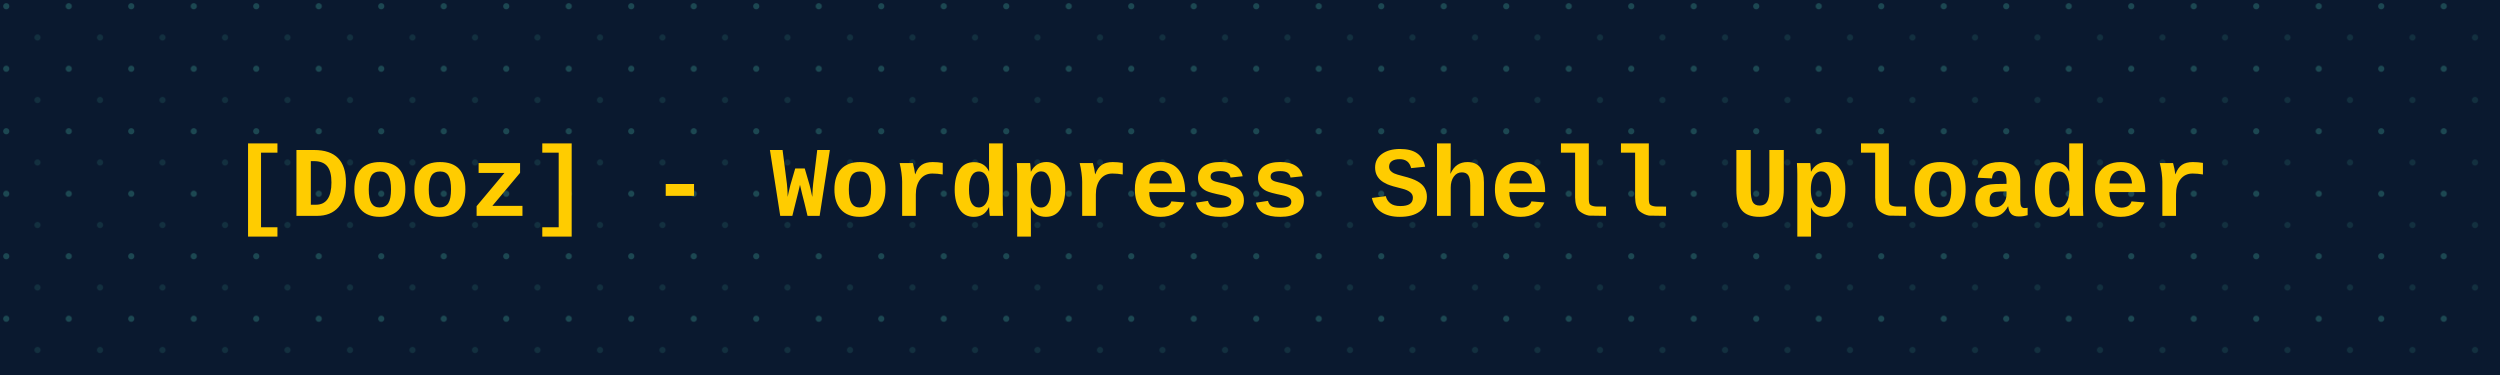
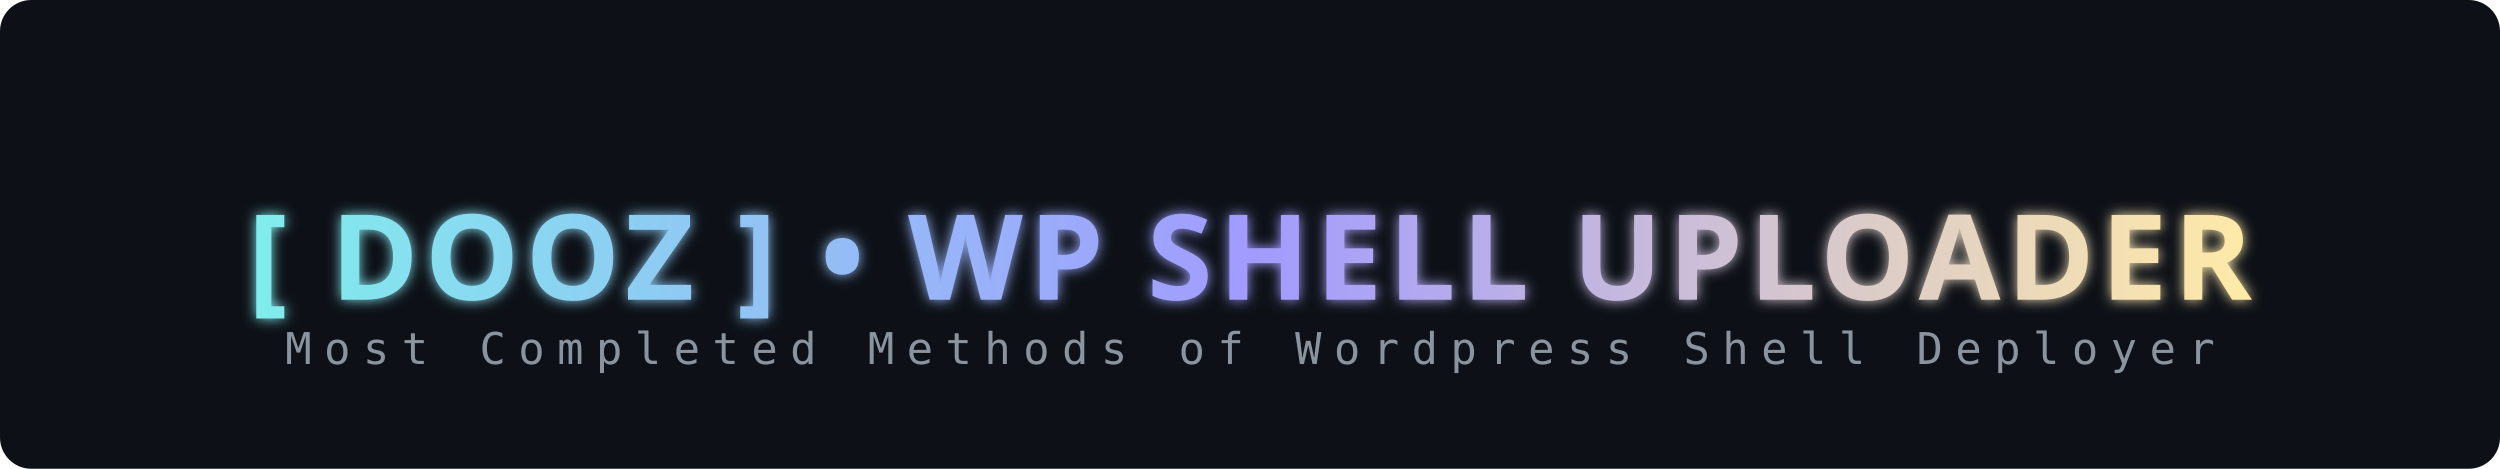
- <svg xmlns="http://www.w3.org/2000/svg" width="800" height="120">
-   <rect width="100%" height="100%" fill="#0a192f" />
-   <pattern id="dots" x="0" y="0" width="20" height="20" patternUnits="userSpaceOnUse">
-     <circle cx="2" cy="2" r="1" fill="#64ffda" opacity="0.2" />
-     <circle cx="12" cy="12" r="1" fill="#64ffda" opacity="0.1" />
-   </pattern>
-   <rect width="100%" height="100%" fill="url(#dots)" />
-   <text x="50%" y="50%" dominant-baseline="middle" text-anchor="middle" font-family="'Courier New', monospace" font-weight="bold" font-size="32" fill="#ffcc00">
-     [Dooz] - Wordpress Shell Uploader
-     <animate attributeName="opacity" values="1;0.8;1" dur="2s" repeatCount="indefinite" />
+ <svg xmlns="http://www.w3.org/2000/svg" width="800" height="150" viewBox="0 0 800 150">
+   <defs>
+     <linearGradient id="calmRainbow" x1="0%" y1="0%" x2="100%" y2="0%">
+       <stop offset="0%" stop-color="#81ecec">
+         <animate attributeName="stop-color" values="#81ecec; #a29bfe; #ffeaa7; #81ecec" dur="6s" repeatCount="indefinite" />
+       </stop>
+       <stop offset="50%" stop-color="#a29bfe">
+         <animate attributeName="stop-color" values="#a29bfe; #ffeaa7; #81ecec; #a29bfe" dur="6s" repeatCount="indefinite" />
+       </stop>
+       <stop offset="100%" stop-color="#ffeaa7">
+         <animate attributeName="stop-color" values="#ffeaa7; #81ecec; #a29bfe; #ffeaa7" dur="6s" repeatCount="indefinite" />
+       </stop>
+     </linearGradient>
+     <filter id="glow" x="-20%" y="-20%" width="140%" height="140%">
+       <feGaussianBlur stdDeviation="2" result="coloredBlur" />
+       <feMerge>
+         <feMergeNode in="coloredBlur" />
+         <feMergeNode in="SourceGraphic" />
+       </feMerge>
+     </filter>
+   </defs>
+   <rect width="100%" height="100%" fill="#0d1117" rx="10" ry="10" />
+   <text x="50%" y="55%" dominant-baseline="middle" text-anchor="middle" font-family="'Segoe UI', 'Helvetica Neue', sans-serif" font-weight="800" font-size="38" letter-spacing="2" fill="url(#calmRainbow)" filter="url(#glow)">
+     [ DOOZ ] • WP SHELL UPLOADER
+   </text>
+   <text x="50%" y="75%" dominant-baseline="middle" text-anchor="middle" font-family="'Consolas', monospace" font-size="14" fill="#8b949e" letter-spacing="4">
+     Most Completed Methods of Wordpress Shell Deployer
  </text>
</svg>
